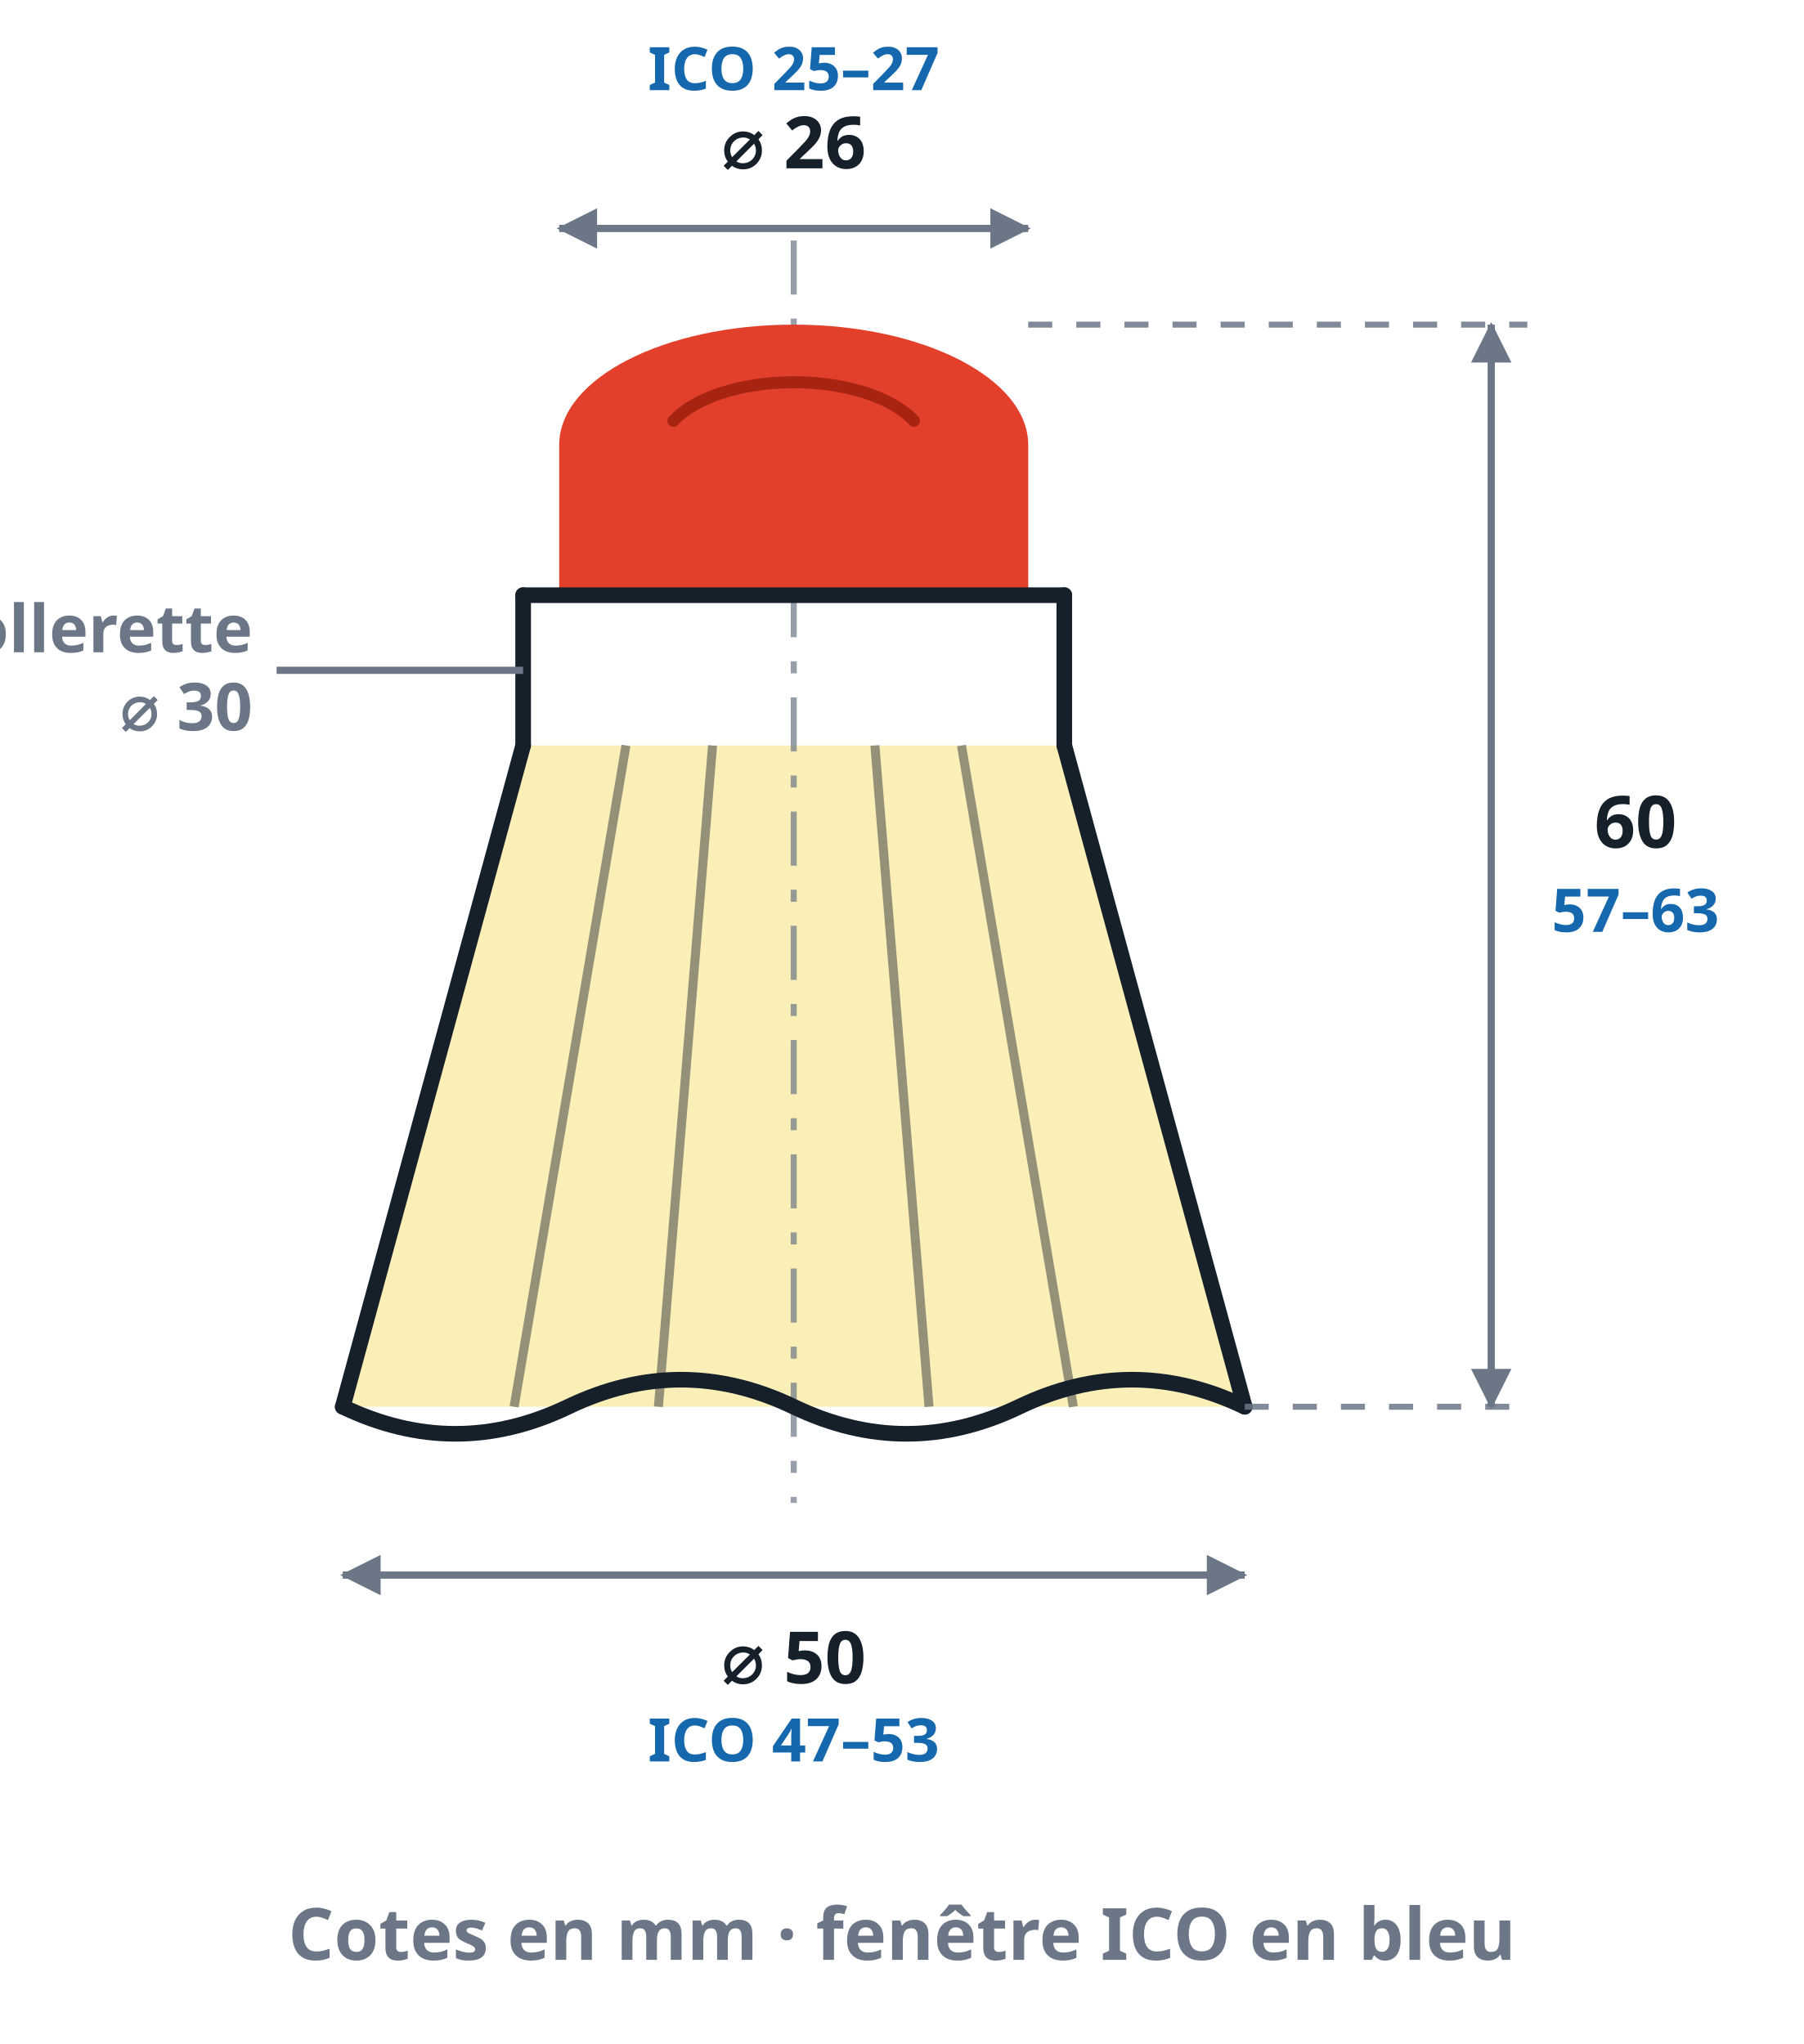
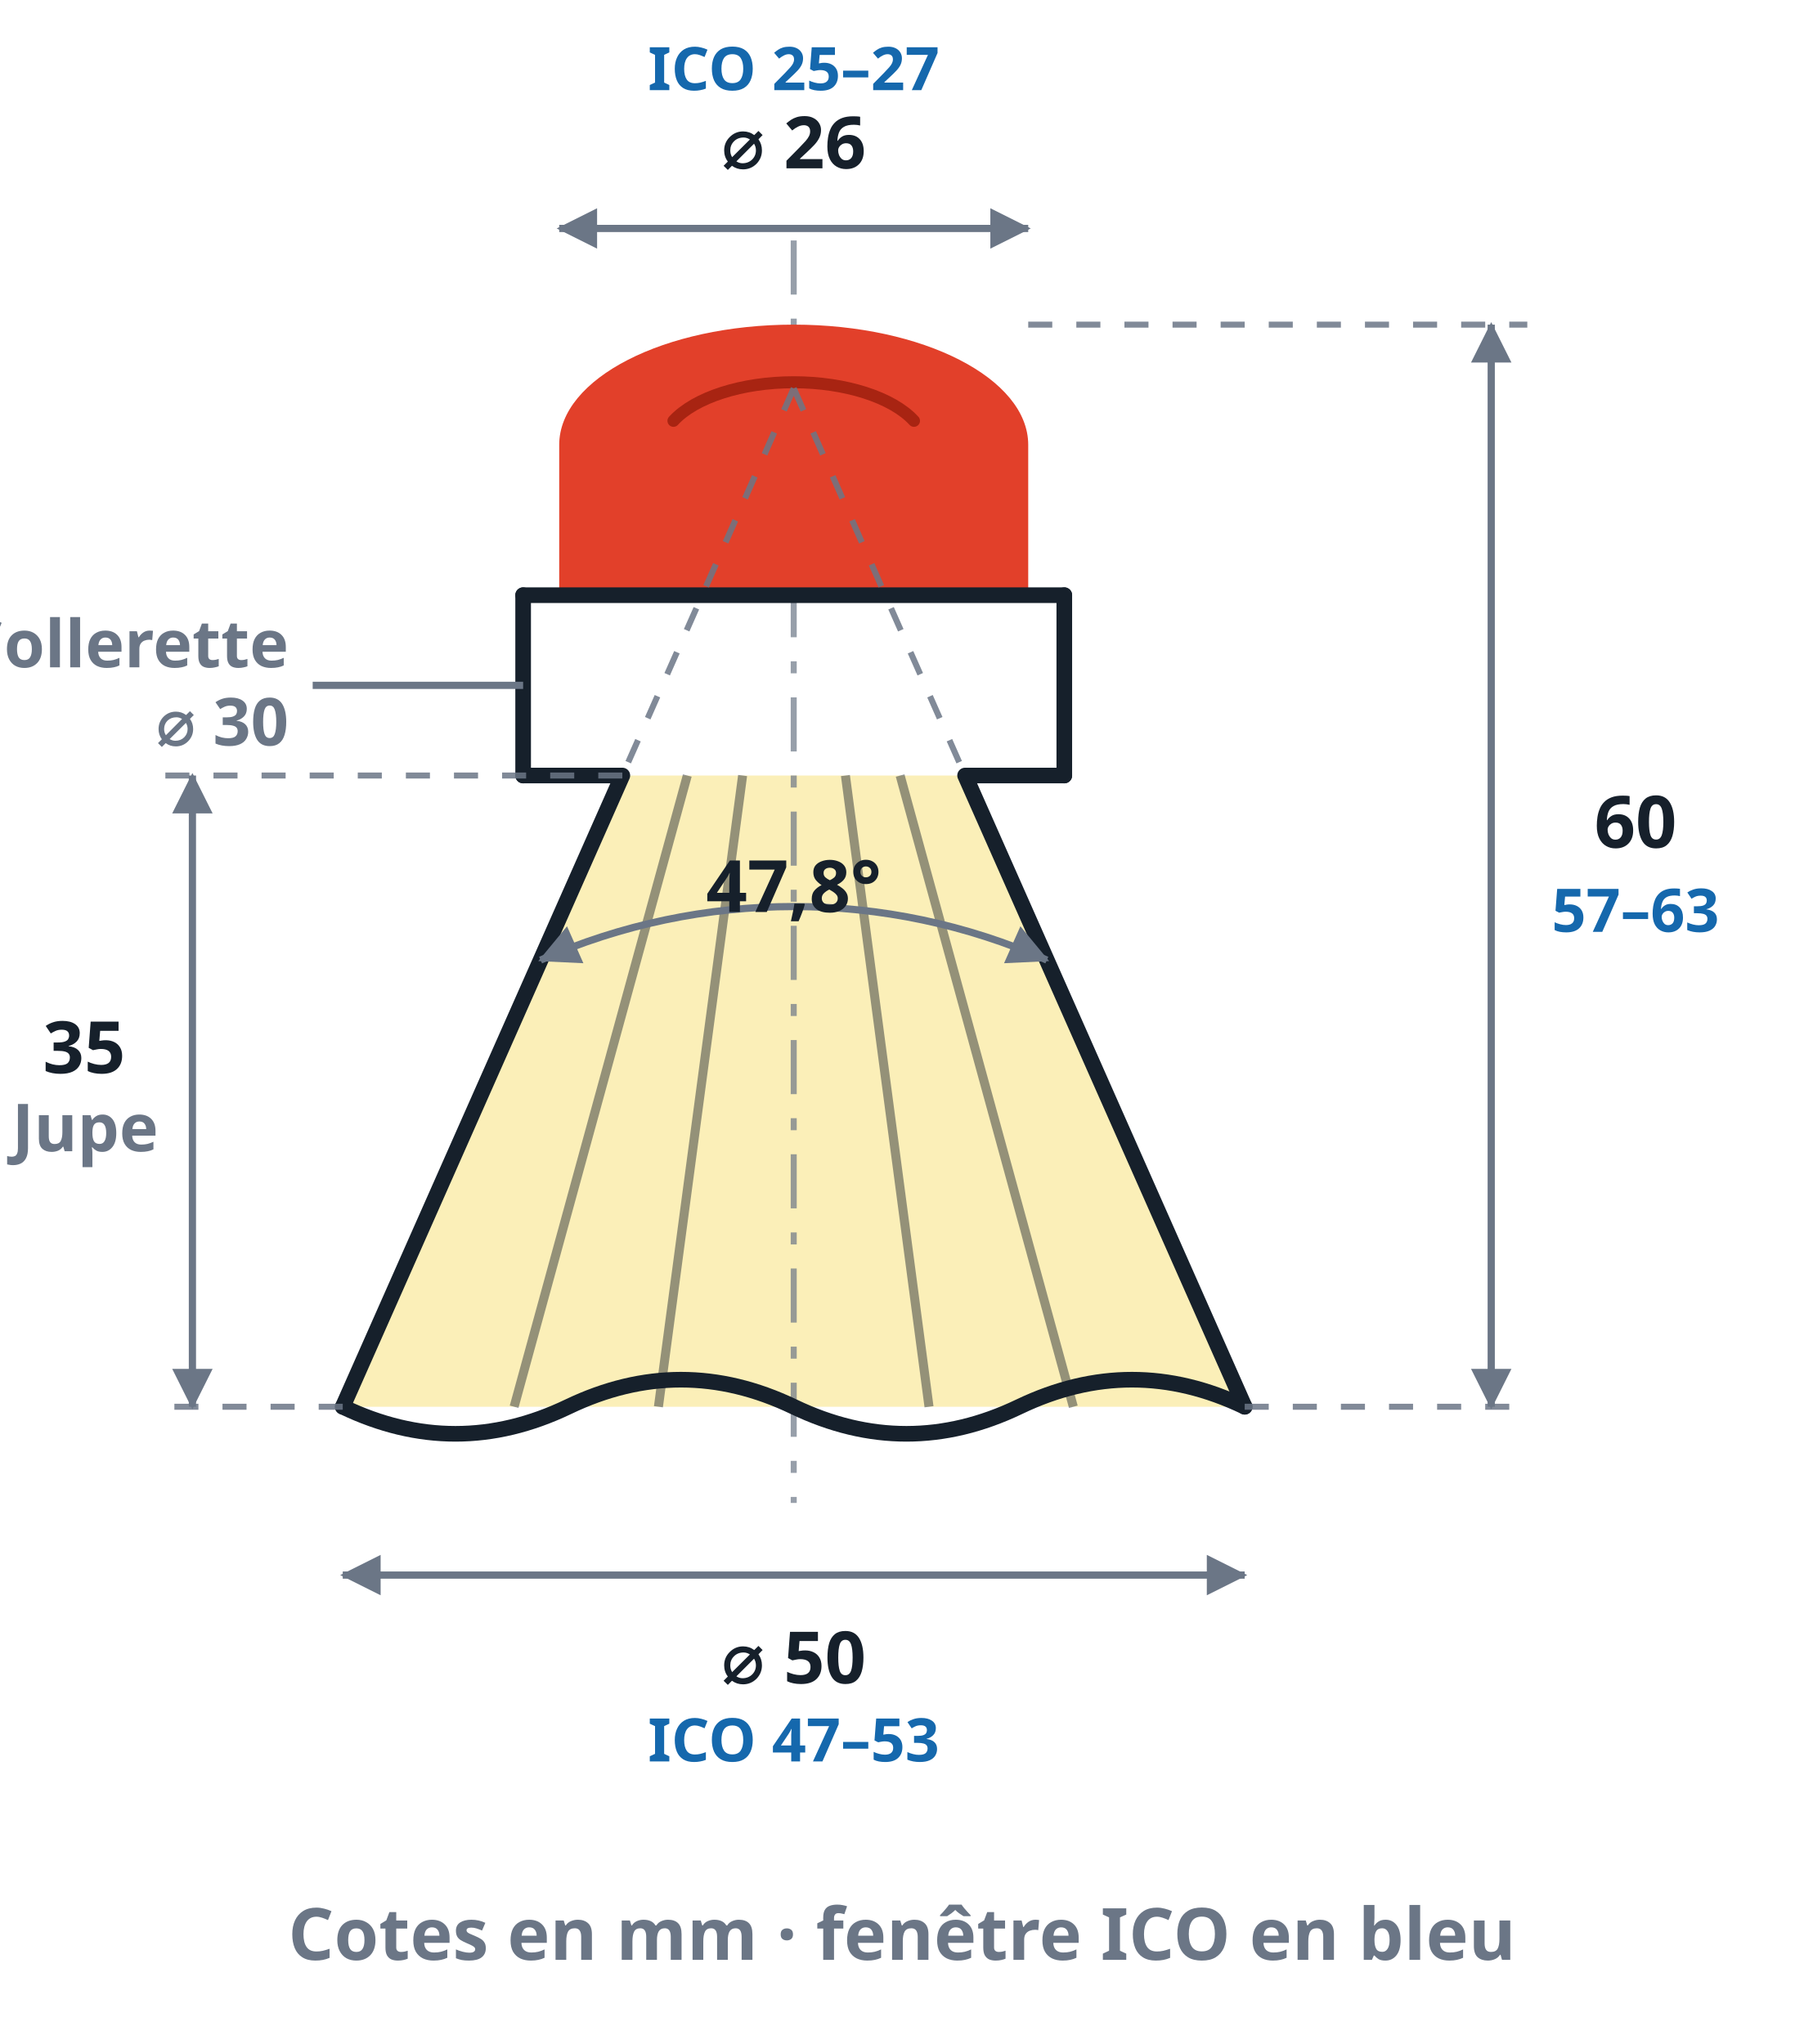
<svg xmlns="http://www.w3.org/2000/svg" viewBox="0 0 300 340" role="img" aria-label="Profil d'un speeder avec les cotes en millimètres : hauteur totale 60, tête 26, collerette 30 et ouverture de la jupe 50 — chacune avec la fenêtre de tolérance ICO admise, en bleu.">
  <style>
    .kontur{fill:none;stroke:var(--tinte,#16202b);stroke-width:2.6;stroke-linejoin:round;stroke-linecap:round}
    .schnitt{fill:var(--tinte,#16202b);opacity:.14}
    .kappe{fill:var(--speeder-kappe,#e2402a)}
    .kappenlinie{fill:none;stroke:var(--speeder-kappe-tief,#a82412);stroke-width:2;stroke-linecap:round}
    .stiel{fill:none;stroke:var(--tinte,#16202b);stroke-width:1.5;opacity:.45}
    .korbflaeche{fill:var(--speeder-korb,#f0c400);opacity:.28}
    .masz{fill:none;stroke:var(--tinte-3,#6b7686);stroke-width:1.2}
    .hilfslinie{fill:none;stroke:var(--tinte-3,#6b7686);stroke-width:1;stroke-dasharray:4 4;opacity:.85}
    .achse{fill:none;stroke:var(--tinte-3,#6b7686);stroke-width:1;stroke-dasharray:9 4 2 4;opacity:.7}
    .pfeil{fill:var(--tinte-3,#6b7686)}
    .maszzahl{fill:var(--tinte,#16202b);font:700 12px/1 system-ui,sans-serif;text-anchor:middle}
    .ico{fill:var(--primaer-tief,#1568ad);font:600 10px/1 system-ui,sans-serif;text-anchor:middle}
    .teil{fill:var(--tinte-3,#6b7686);font:600 11px/1 system-ui,sans-serif}
    .teilr{fill:var(--tinte-3,#6b7686);font:600 11px/1 system-ui,sans-serif;text-anchor:end}
    .st{fill:var(--tinte-3,#6b7686);font:600 12px/1 system-ui,sans-serif;text-anchor:middle}
  </style>
  <defs>
    <marker id="mp" viewBox="0 0 10 10" markerWidth="7" markerHeight="7" refX="8.5" refY="5" orient="auto">
      <path d="M1,1 L9,5 L1,9 Z" class="pfeil" />
    </marker>
    <marker id="mp2" viewBox="0 0 10 10" markerWidth="7" markerHeight="7" refX="8.5" refY="5" orient="auto-start-reverse">
      <path d="M1,1 L9,5 L1,9 Z" class="pfeil" />
    </marker>
  </defs>
-   <path class="korbflaeche" d="M87,124 L57,234 L207,234 L177,124 Z" />
-   <path class="stiel" d="M104.1,124 L85.5,234" />
-   <path class="stiel" d="M118.5,124 L109.5,234" />
-   <path class="stiel" d="M145.5,124 L154.5,234" />
-   <path class="stiel" d="M159.9,124 L178.5,234" />
+   <path class="korbflaeche" d="M103.5,129 L57,234 L207,234 L160.5,129 Z" />
+   <path class="stiel" d="M114.3,129 L85.5,234" />
+   <path class="stiel" d="M123.5,129 L109.5,234" />
+   <path class="stiel" d="M140.6,129 L154.5,234" />
+   <path class="stiel" d="M149.7,129 L178.5,234" />
  <path class="achse" d="M132,40 L132,250" />
  <path class="kappe" d="M93,99 L93,74 A39,20 0 0 1 171,74 L171,99 Z" />
  <path class="kappenlinie" d="M112,70 A22,11 0 0 1 152,70" />
-   <path class="kontur" d="M87,99 L87,124 M177,99 L177,124" />
+   <path class="kontur" d="M87,99 L87,129 M177,99 L177,129" />
  <path class="kontur" d="M87,99 L177,99" />
-   <path class="kontur" d="M87,124 L57,234" />
-   <path class="kontur" d="M177,124 L207,234" />
+   <path class="kontur" d="M87,129 L103.5,129 L57,234" />
+   <path class="kontur" d="M177,129 L160.5,129 L207,234" />
  <path class="kontur" d="M57,234 q 18.75,9 37.5,0 q 18.75,-9 37.5,0 q 18.75,9 37.5,0 q 18.75,-9 37.5,0" />
+   <path class="hilfslinie" d="M132,64.6 L103.5,129 M132,64.6 L160.5,129" />
+   <path class="masz" d="M89.9,159.7 A104,104 0 0 1 174.1,159.7" marker-start="url(#mp2)" marker-end="url(#mp)" />
+   <text class="maszzahl" x="132" y="151.7">47,8°</text>
  <path class="hilfslinie" d="M171,54 L254,54" />
  <path class="hilfslinie" d="M207,234 L254,234" />
  <path class="masz" d="M248,54 L248,234" marker-start="url(#mp2)" marker-end="url(#mp)" />
  <text class="maszzahl" x="272" y="141">60</text>
  <text class="ico" x="272" y="155">57–63</text>
  <path class="masz" d="M93,38 L171,38" marker-start="url(#mp2)" marker-end="url(#mp)" />
  <text class="maszzahl" x="132" y="28">⌀ 26</text>
  <text class="ico" x="132" y="15">ICO 25–27</text>
  <path class="masz" d="M57,262 L207,262" marker-start="url(#mp2)" marker-end="url(#mp)" />
  <text class="maszzahl" x="132" y="280">⌀ 50</text>
  <text class="ico" x="132" y="293">ICO 47–53</text>
-   <path class="masz" d="M87,111.5 L46,111.5" />
-   <text class="teilr" x="42" y="108.5">Collerette</text>
-   <text class="teilr" x="42" y="121.5">⌀ 30</text>
+   <path class="masz" d="M87,114 L52,114" />
+   <text class="teilr" x="48" y="111">Collerette</text>
+   <text class="teilr" x="48" y="124">⌀ 30</text>
+   <path class="hilfslinie" d="M103.5,129 L26,129" />
+   <path class="hilfslinie" d="M57,234 L26,234" />
+   <path class="masz" d="M32,129 L32,234" marker-start="url(#mp2)" marker-end="url(#mp)" />
+   <text class="maszzahl" x="14" y="178.5">35</text>
+   <text class="teil" x="2" y="191.5">Jupe</text>
  <text class="st" x="150" y="326">Cotes en mm · fenêtre ICO en bleu</text>
</svg>
